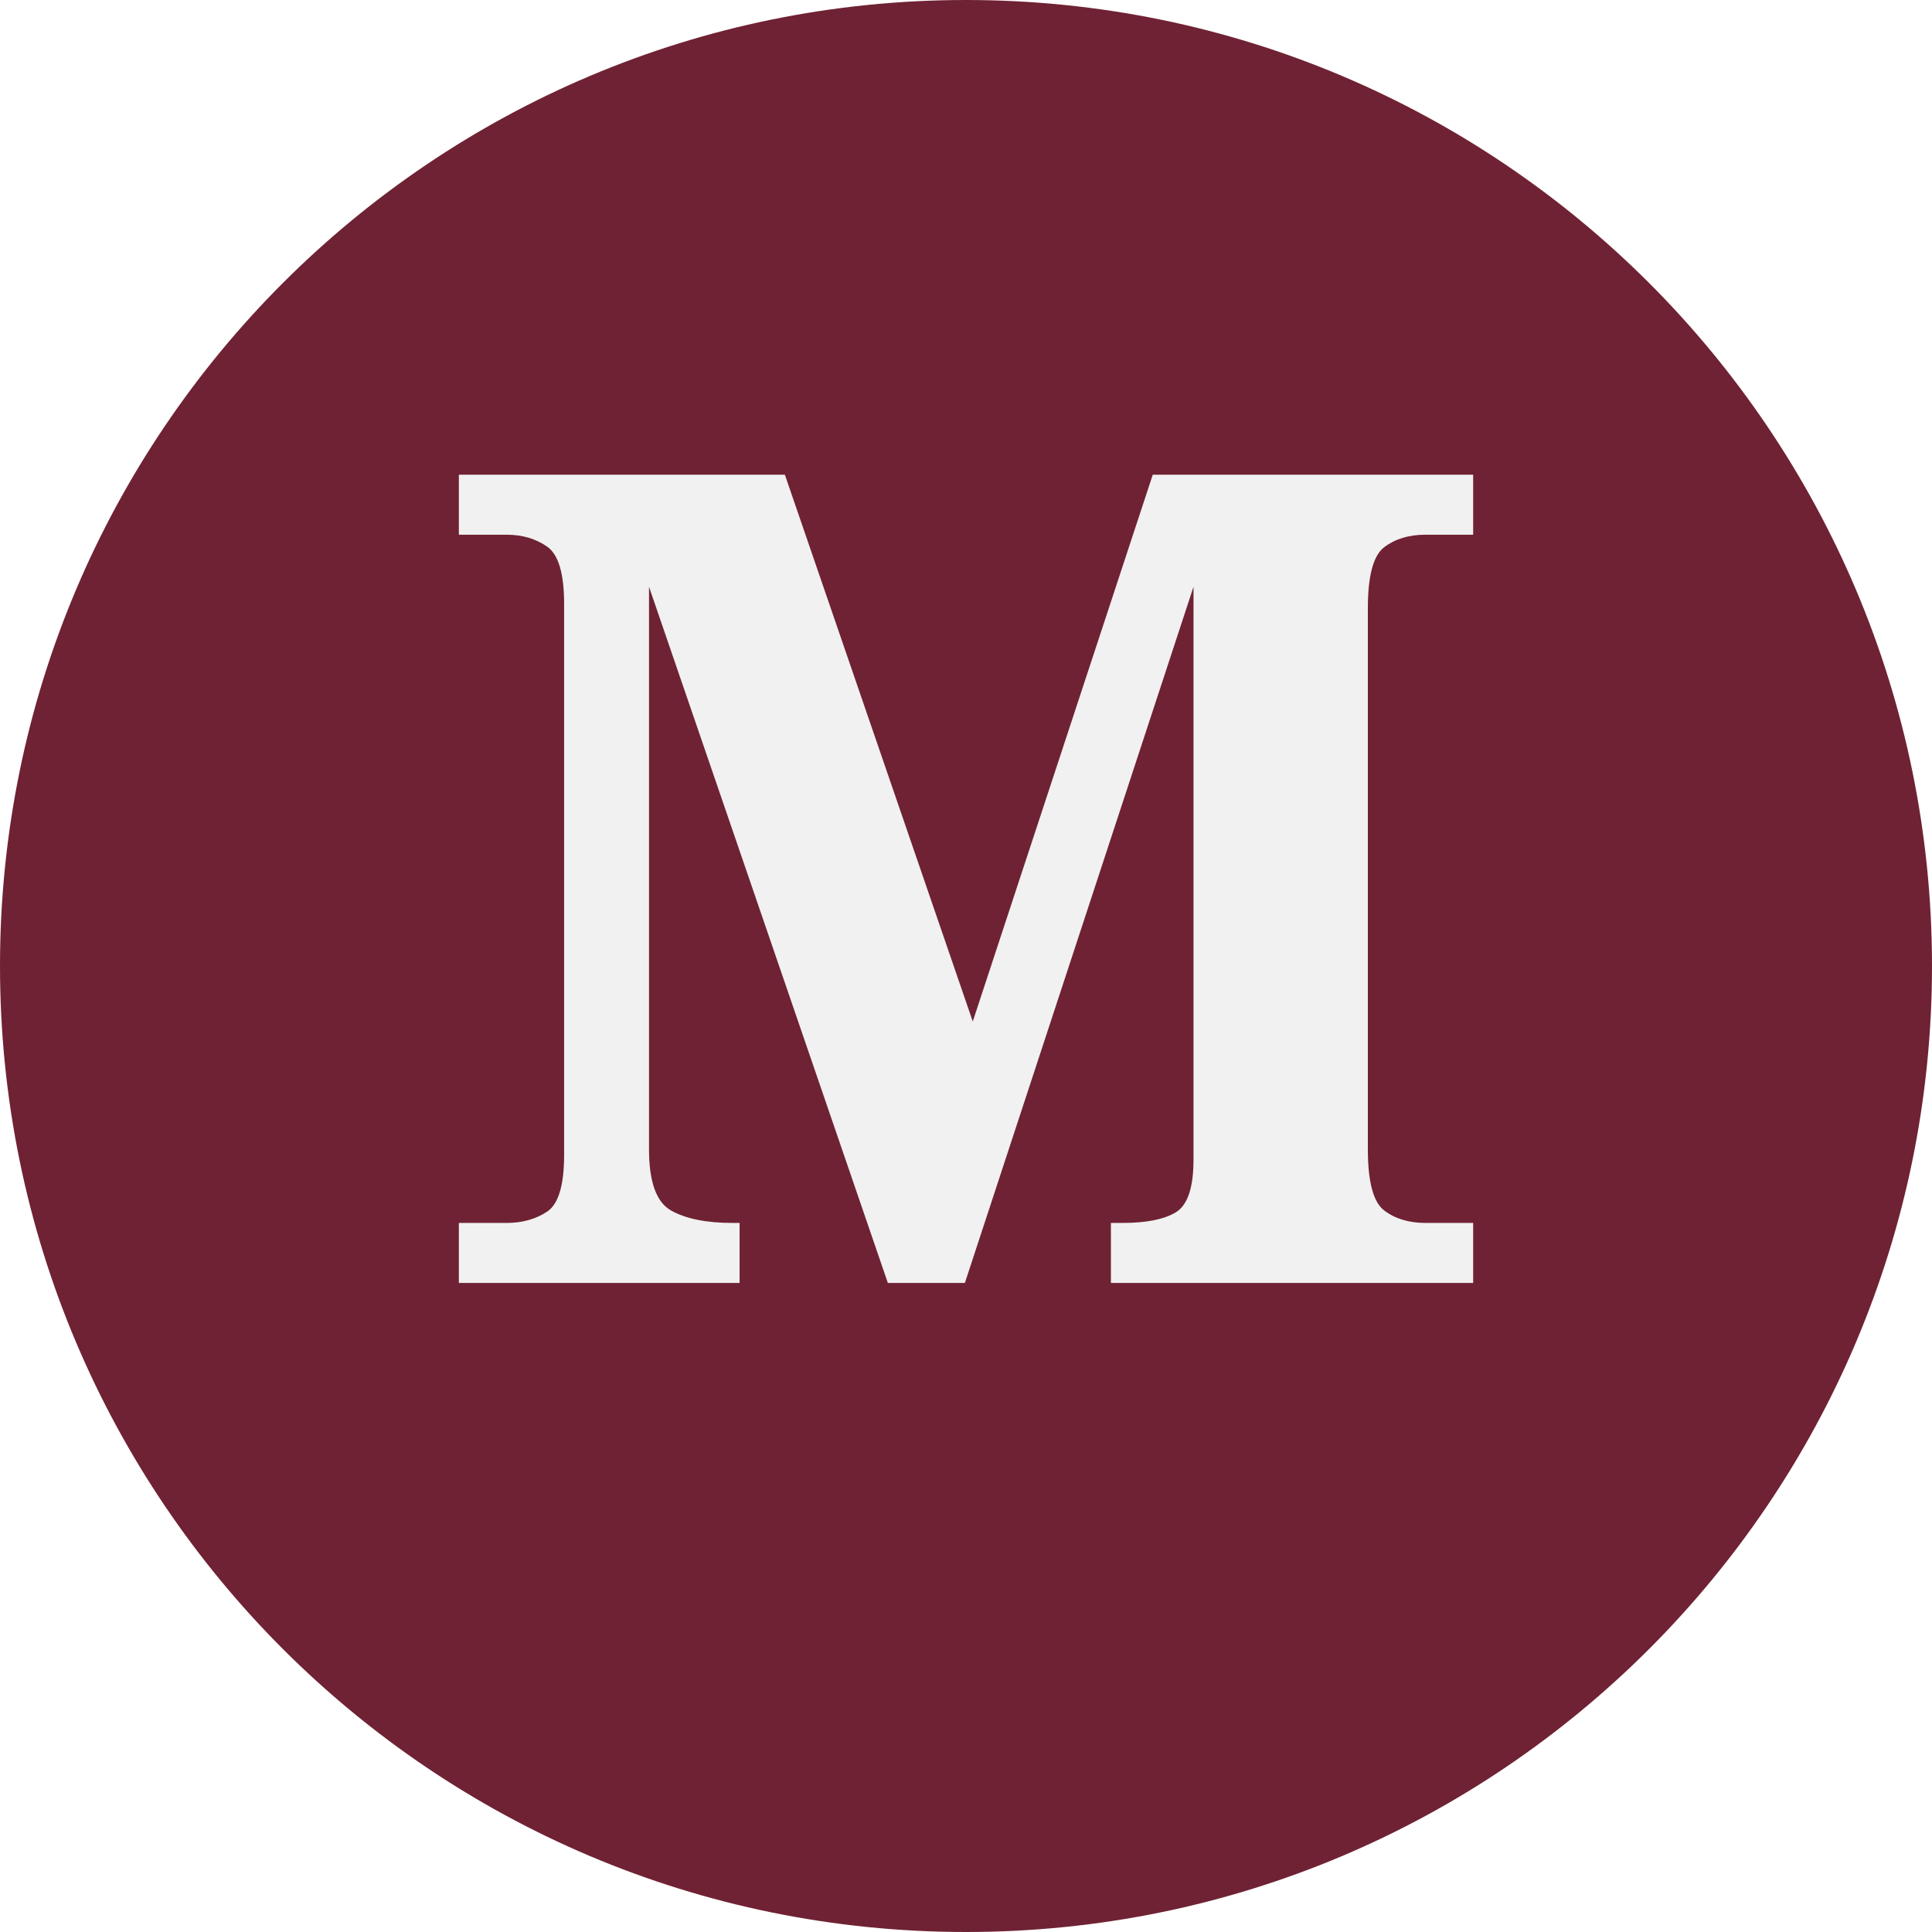
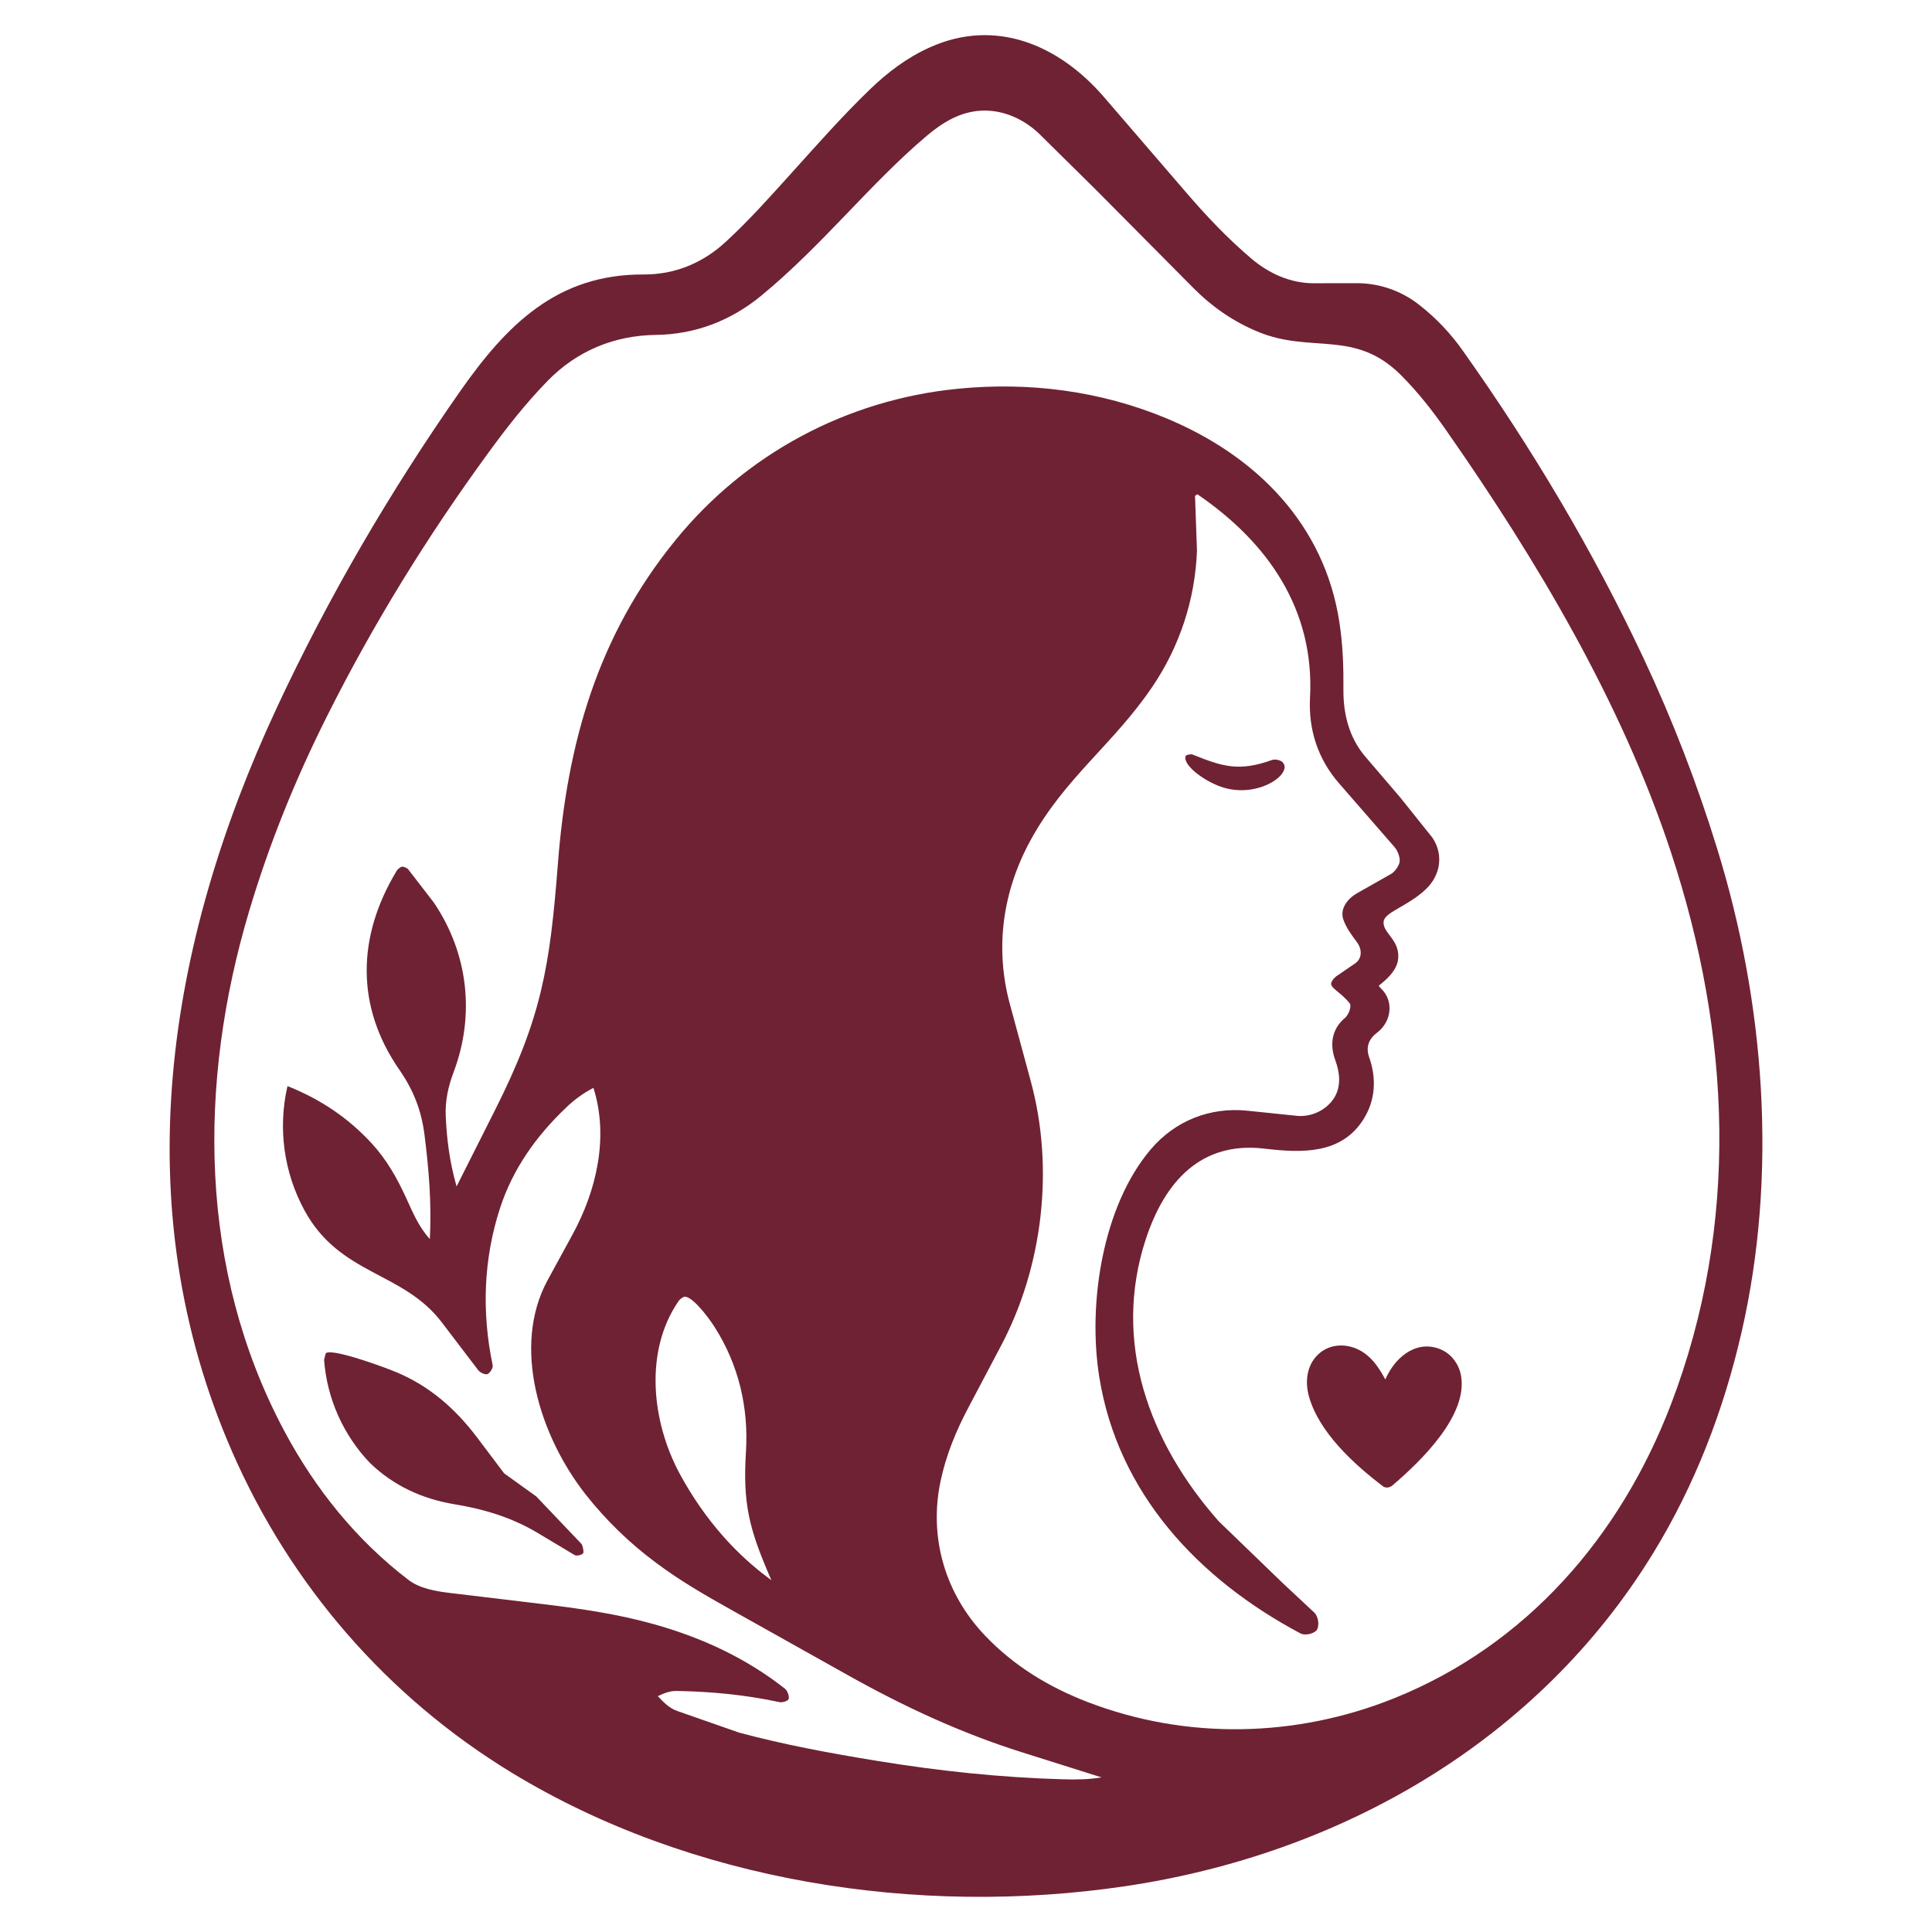
- <svg xmlns="http://www.w3.org/2000/svg" width="512" height="512">
-   <circle cx="256" cy="256" r="256" fill="#6F2233" />
-   <text x="256" y="340" font-family="Georgia, 'Zilla Slab', serif" font-weight="700" font-size="300" fill="#F1F1F1" text-anchor="middle">M</text>
+ <svg xmlns="http://www.w3.org/2000/svg" width="1024" height="1024" viewBox="256 256 1024 1024">
+   <path fill="#6f2233" d="M664.85 1093.53q-2.86-2.1-5.62-4.28a157 157 0 0 1-20.26-19.36c-8.7-9.9-16.2-20.8-22.49-32.37-15.28-28.1-19.03-65.62-.76-92 .5-.72 1.96-1.9 2.7-2.14 3.57-1.2 12.1 9.3 16.44 16.14 12.59 19.84 17.98 42.42 16.51 65.94-1.7 27.19 1.6 40.57 12.58 65.99l.91 2.08Zm476.74-93.06c-26.8 70-76.62 127.51-146.73 155.67-52.07 20.91-110.05 22.08-162.33 2-20.85-8.03-39.26-19.3-54.46-35.26-21.12-22.18-29.91-51.97-23.52-82 2.94-13.77 8.1-26.32 14.65-38.71l17.42-33c22.14-41.91 28.22-93.93 15.76-139.92l-11.15-41.14c-8.05-29.72-3.77-59.8 10.98-86.75 18.2-33.25 43.91-50.8 64.62-81.46a137.4 137.4 0 0 0 23.59-72.11l-1.03-28.95 1.22-.88c37.59 25.63 62.17 61.25 59.73 107.83-.9 16.98 4.22 32.57 15.32 45.32l29.54 33.94c1.61 1.86 2.97 5.5 2.64 7.71-.28 1.93-2.43 5.24-4.41 6.37l-18.12 10.28c-4.82 2.73-9.35 8.08-7.3 14 1.44 4.2 4.41 8.26 7.13 11.87 2.67 3.53 3.16 8.57-.98 11.4l-9.96 6.82a8.5 8.5 0 0 0-2.58 3.23c-.9 2.97 4.57 4.65 9.68 10.96 1.38 1.72-.75 6.4-2.3 7.7-7.22 6.01-8.34 14.26-5.23 22.66 2.32 6.28 3.14 13.45-.4 19.45-3.95 6.66-12.06 10.73-20.12 9.9l-26.08-2.7c-19.78-2.04-38.3 5.28-51.19 20.42-25.5 29.93-33.56 81.63-27.36 120.6 9.85 61.9 52.8 107.42 106.67 136.03 2.64 1.4 7.53-.06 8.68-1.88 1.41-2.24.87-7.08-1.44-9.24l-16.7-15.6-33.83-32.67c-37-41.79-56.61-95.13-38.7-149.58 10.04-30.5 29.2-52.01 62.96-47.97 20.15 2.41 40.57 2.86 52.22-15.26 6.62-10.3 7.17-22 3.2-33.18-1.91-5.35-.14-9.78 4.08-12.94 7.95-5.95 9.03-17.01 2.28-23.43-.41-.4-1.42-1.42-1.19-1.61l1.77-1.46c3.97-3.27 7.57-7.44 8.28-11.66 1.85-11.02-8.36-14.64-7.54-20.87.65-5.05 12.47-7.84 22.2-16.93 7.96-7.42 9.69-18.44 3.68-27.43l-17-21.27-18.57-21.7c-8.53-9.96-11.74-22.52-11.63-35.55.1-12.06-.28-23.54-2.1-35.5-7.85-51.97-43.93-88.34-91.55-108.23-35.04-14.62-72.82-19.48-110.75-15.74-58.91 5.82-112.44 34.49-149.73 80.37-41.15 50.63-57.28 107.28-62.24 171.67-4.19 54.3-8.67 81.38-33.2 130.08L498 884.83c-3.74-13.1-5.17-24.78-5.75-37.24-.37-8.13 1.32-15.79 4.17-23.32 11.48-30.38 7.68-63.1-10.5-89.92l-13.58-17.6c-.48-.63-2.51-1.56-3.3-1.4-.78.15-2.27 1.33-2.76 2.16-20.98 34.67-21.97 71.83 1.46 105.6 7.36 10.63 11.61 21.35 13.25 34.34 2.29 18.2 3.82 36.04 2.84 55.3-6.07-6.77-9.02-14.12-12.52-21.73-4.84-10.56-10.37-20.4-18.3-29-12.17-13.23-26.83-23.31-44.64-30.37a93.8 93.8 0 0 0 9.05 65.96c18.88 34.54 52.06 32.06 72.8 59.34l19.2 25.22c.97 1.27 3.34 2.38 4.64 2.22s3.4-3.2 3.06-4.82c-5.84-27.95-4.92-56.23 3.97-83.41 6.77-20.7 19.15-38.05 34.74-52.89a61 61 0 0 1 14.7-10.67c8.3 26.16 1.56 54.56-11.09 77.75l-13.16 24.11c-19.17 35.13-4.32 82.5 20.14 113.66a197 197 0 0 0 37.34 36.22c12.95 9.7 26.24 17.3 40.36 25.21l61.39 34.39c29.64 16.6 59.8 30.61 92.2 40.82l42.16 13.3c-7.33 1.17-13.4 1.18-20.38 1-33.37-.94-65.74-4.39-98.8-9.79-24.9-4.06-48.61-8.45-72.83-14.91l-32.84-11.48c-4.12-1.45-6.92-4.2-10.37-7.88 3.59-1.73 6.65-2.82 10.04-2.76 18.56.33 36.29 2.04 54.46 5.92 1.47.3 4.41-.49 4.83-1.63.49-1.32-.52-4.36-1.97-5.51-20.6-16.22-44.1-27.09-69.55-34.2-20.07-5.62-39.93-8.37-60.6-10.84l-47.94-5.75c-7.08-.85-15.5-2.34-21.36-6.8-27.68-21.14-49.52-48.25-65.97-79.14-45.37-85.2-45.85-183.87-18.53-275.4 10.67-35.76 24.4-69.64 41.15-103.06 24.51-48.95 53.05-95.18 85.24-139.31 10.12-13.88 20.13-26.7 31.88-38.73 15.45-15.82 35.28-24 57.22-24.28 21.1-.26 39.94-7.6 56.1-20.92 32.41-26.73 57.49-59.21 87.58-84.63 8.39-7.1 17.8-12.78 28.9-13.31 11.7-.56 22.9 4.6 31.14 12.73l29.94 29.56 51.15 51.55c9.98 10.06 21.16 17.86 34.24 23.3 28.44 11.84 51.4-1.5 75.9 23 9.04 9.05 16.6 18.68 24.1 29.42 47.77 68.4 92.8 143.9 119.03 223.45 31.83 96.46 36.54 197.27-.03 292.81m24.43-295a772 772 0 0 0-38.82-100.4c-26.95-57.37-59.18-111.43-95.72-162.96a114 114 0 0 0-23.14-24.42 53.4 53.4 0 0 0-33.76-11.6l-22.2.04c-12.49.02-23.89-5.19-33.3-13.2-12.68-10.8-23.63-22.38-34.53-35.06l-43.33-50.32c-23.97-27.84-57.6-42.1-92.39-26.45-12.08 5.43-22.38 13.2-31.98 22.49-14.68 14.19-27.7 29.01-41.42 44.2-11.52 12.74-22.38 25.01-34.97 36.56-12.14 11.15-26.85 17.2-43.35 17.13-45.8-.2-72.51 26.52-97.45 62.2-36.9 52.8-69.41 108.42-96.76 167-58.79 125.9-80.86 264.58-23.78 394.98 30.9 70.58 82.06 129.64 147.87 169.76 95.22 58.04 215.66 76.56 325.32 60.32 114.55-16.99 219.05-77.03 280.01-176.72 22.09-36.12 37.19-75.43 46.68-116.67 19.31-83.89 12.45-174.87-12.98-256.87m-501.17 388.05" />
+   <path fill="#6f2233" d="M993.92 1043.38c-1.35 1.15-3.49 1.46-4.89.4-15.62-11.85-33.88-28.67-39.21-47.47-2.22-7.8-1.3-16.42 4.58-22.2 6.8-6.7 17.37-6.3 24.93-.8 4.88 3.54 7.97 8.43 10.91 13.82 6.03-13.68 18.44-21.5 30.65-15.32 4.45 2.25 8.39 7.18 9.48 13.28 3.74 20.84-20.65 44.87-36.45 58.29m-428.69 35.5c-.2 1.21-3.55 2-4.63 1.36L541 1068.5c-13.78-8.23-28.4-12.62-44.2-15.23-17.14-2.84-32.33-9.88-44.76-21.92a88.6 88.6 0 0 1-24.27-54.65l.79-3.1c.93-3.6 26.35 5.16 36.62 9.33 18.02 7.3 32.03 19.5 43.7 34.97l14.33 19.01 16.99 12.2 23.9 25.1c.74.8 1.28 3.66 1.13 4.67M905.38 673.7c-9.63-2.58-22.47-11.71-21.03-16.87.2-.76 2.85-1.26 3.7-.92 16.03 6.44 24.56 9.18 42.12 2.91 1.67-.6 4.54.03 5.65 1.2 5.53 5.76-11.83 18.67-30.45 13.68" />
</svg>
